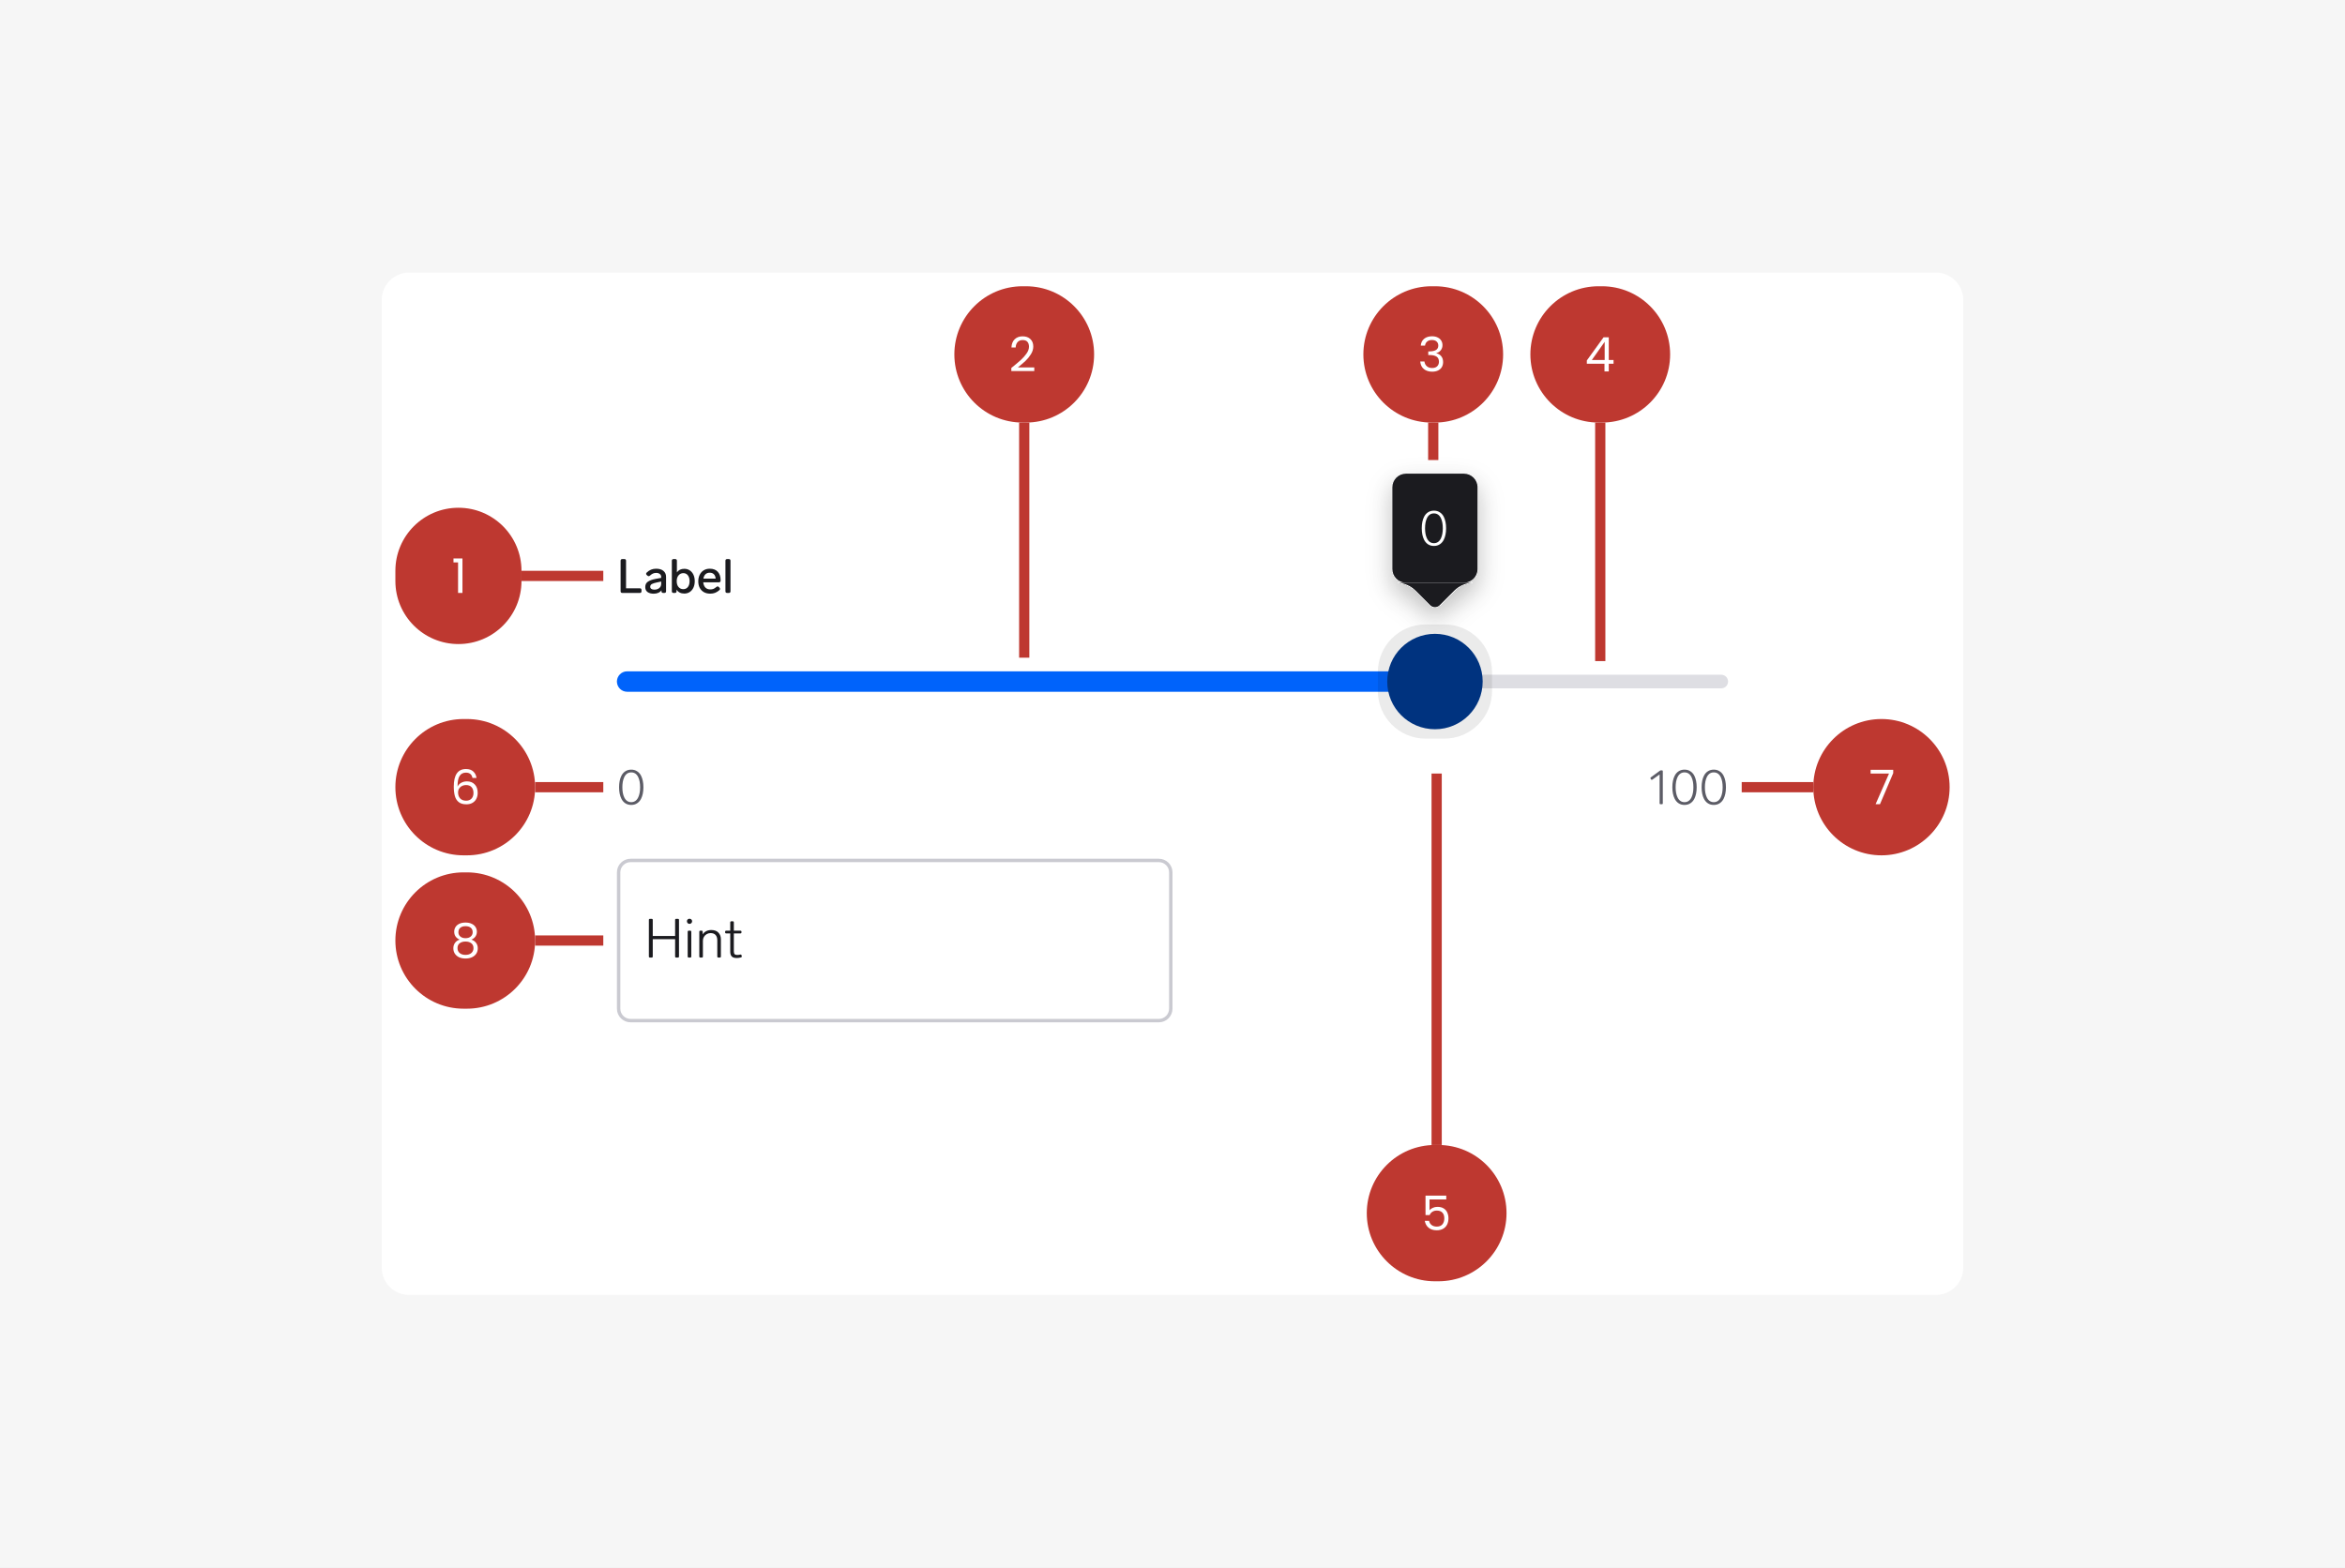
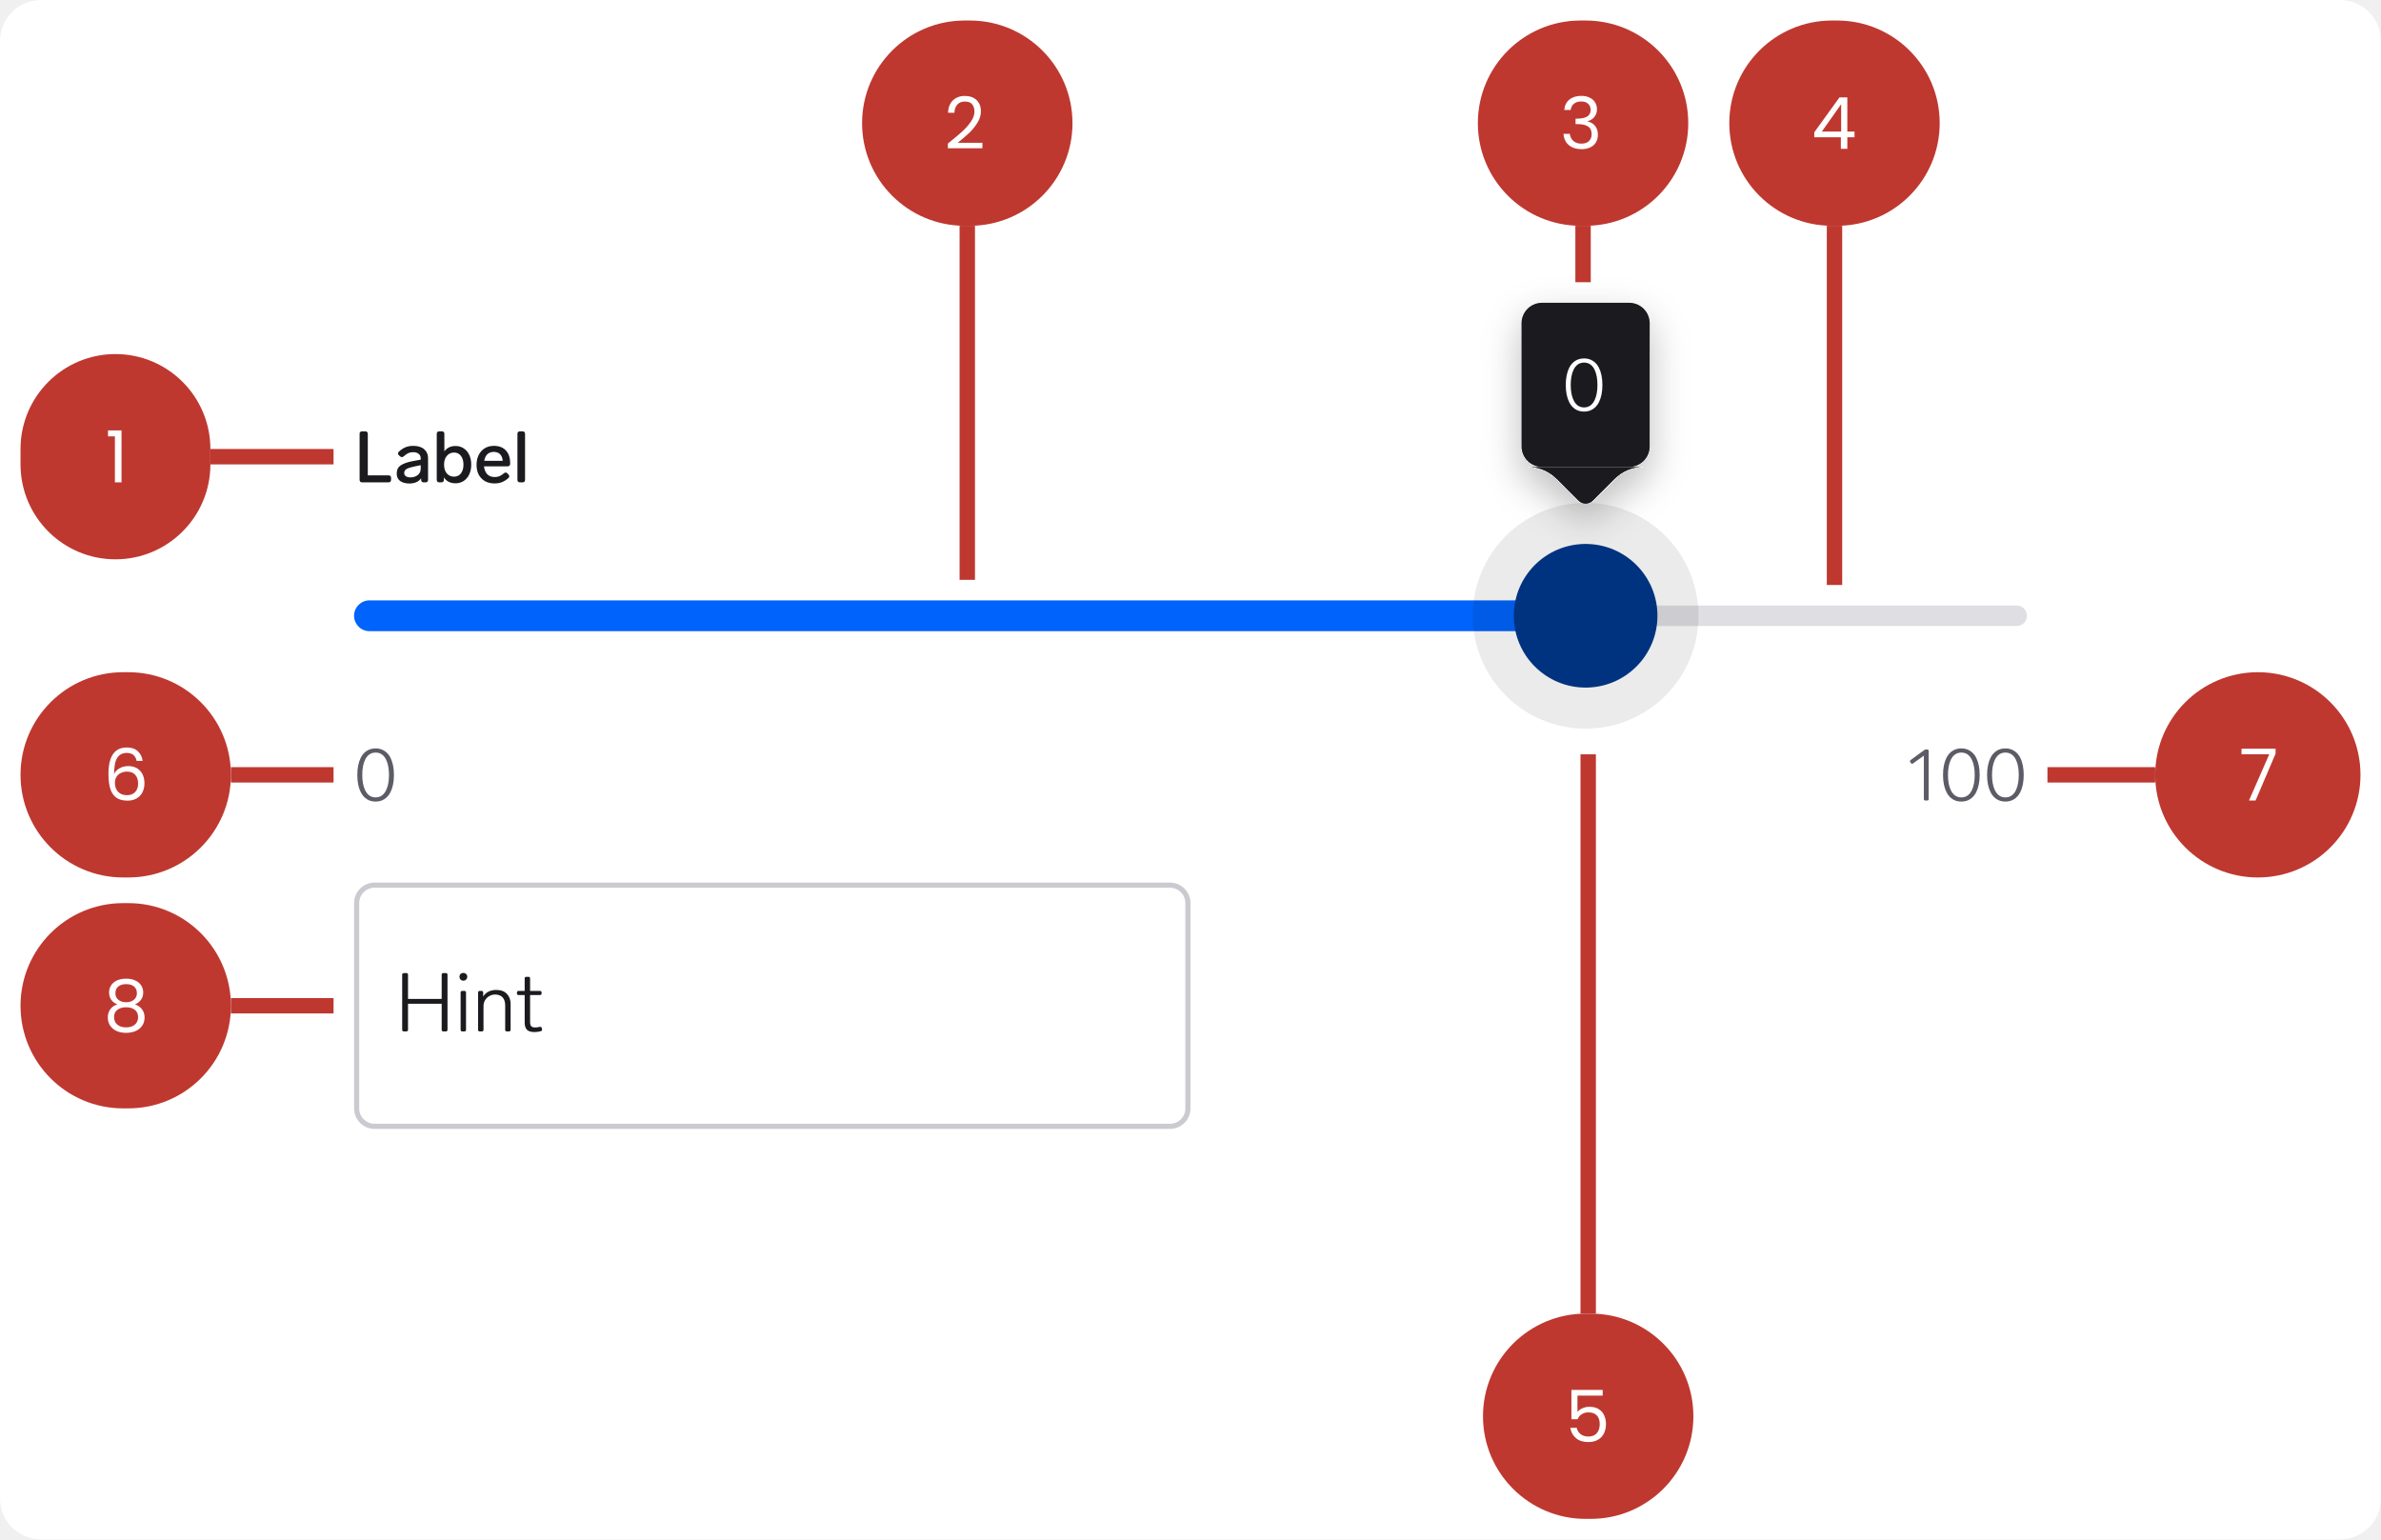
- <svg xmlns="http://www.w3.org/2000/svg" width="688" height="460" viewBox="0 0 688 460" fill="none">
-   <rect width="688" height="460" fill="#F6F6F6" />
-   <rect x="112" y="80" width="464" height="300" rx="8" fill="white" />
-   <rect x="181.5" y="252.5" width="162" height="47" rx="3.5" fill="white" />
-   <rect x="181.5" y="252.5" width="162" height="47" rx="3.5" stroke="#CACAD1" />
-   <g clip-path="url(#clip0_27017_5213)">
-     <path d="M190.696 281C190.483 281 190.376 280.893 190.376 280.68V269.96C190.376 269.747 190.483 269.64 190.696 269.64H191.192C191.405 269.64 191.512 269.747 191.512 269.96V274.664H198.072V269.96C198.072 269.747 198.179 269.64 198.392 269.64H198.888C199.101 269.64 199.208 269.747 199.208 269.96V280.68C199.208 280.893 199.101 281 198.888 281H198.392C198.179 281 198.072 280.893 198.072 280.68V275.608H191.512V280.68C191.512 280.893 191.405 281 191.192 281H190.696ZM202.29 271.112C202.077 271.112 201.895 271.037 201.746 270.888C201.607 270.739 201.538 270.557 201.538 270.344C201.538 270.131 201.607 269.955 201.746 269.816C201.895 269.677 202.077 269.608 202.29 269.608C202.514 269.608 202.695 269.677 202.834 269.816C202.983 269.955 203.058 270.131 203.058 270.344C203.058 270.557 202.983 270.739 202.834 270.888C202.695 271.037 202.514 271.112 202.29 271.112ZM202.082 281C201.869 281 201.762 280.893 201.762 280.68V273.432C201.762 273.219 201.869 273.112 202.082 273.112H202.498C202.711 273.112 202.818 273.219 202.818 273.432V280.68C202.818 280.893 202.711 281 202.498 281H202.082ZM208.688 272.92C209.616 272.92 210.315 273.176 210.784 273.688C211.264 274.2 211.504 274.84 211.504 275.608V280.68C211.504 280.893 211.398 281 211.184 281H210.768C210.555 281 210.448 280.893 210.448 280.68V275.96C210.448 275.256 210.278 274.723 209.936 274.36C209.595 273.997 209.104 273.816 208.464 273.816C208.059 273.816 207.686 273.917 207.344 274.12C207.003 274.312 206.731 274.579 206.528 274.92C206.326 275.261 206.224 275.635 206.224 276.04V280.68C206.224 280.893 206.118 281 205.904 281H205.488C205.275 281 205.168 280.893 205.168 280.68V273.432C205.168 273.219 205.275 273.112 205.488 273.112H205.84C206.054 273.112 206.16 273.219 206.16 273.432V274.2C206.427 273.773 206.779 273.453 207.216 273.24C207.654 273.027 208.144 272.92 208.688 272.92ZM217.174 280.12C217.206 280.109 217.248 280.104 217.302 280.104C217.366 280.104 217.424 280.125 217.478 280.168C217.531 280.211 217.563 280.269 217.574 280.344L217.622 280.568C217.632 280.589 217.638 280.627 217.638 280.68C217.638 280.829 217.558 280.92 217.398 280.952C217.014 281.069 216.603 281.128 216.166 281.128C215.472 281.128 214.976 280.973 214.678 280.664C214.39 280.344 214.246 279.885 214.246 279.288V273.912H213.062C212.848 273.912 212.742 273.805 212.742 273.592V273.432C212.742 273.219 212.848 273.112 213.062 273.112H214.246V270.68C214.246 270.467 214.352 270.36 214.566 270.36H214.982C215.195 270.36 215.302 270.467 215.302 270.68V273.112H217.222C217.435 273.112 217.542 273.219 217.542 273.432V273.592C217.542 273.805 217.435 273.912 217.222 273.912H215.302V279.16C215.302 279.555 215.376 279.832 215.526 279.992C215.675 280.152 215.931 280.232 216.294 280.232C216.55 280.232 216.843 280.195 217.174 280.12Z" fill="#1B1B1F" />
+ <svg xmlns="http://www.w3.org/2000/svg" width="464" height="300" viewBox="0 0 464 300" fill="none">
+   <rect width="464" height="300" rx="8" fill="white" />
+   <rect x="69.5" y="172.5" width="162" height="47" rx="3.5" fill="white" />
+   <rect x="69.5" y="172.5" width="162" height="47" rx="3.5" stroke="#CACAD1" />
+   <g clip-path="url(#clip0_26483_5972)">
+     <path d="M78.696 201C78.483 201 78.376 200.893 78.376 200.68V189.96C78.376 189.747 78.483 189.64 78.696 189.64H79.192C79.405 189.64 79.512 189.747 79.512 189.96V194.664H86.072V189.96C86.072 189.747 86.179 189.64 86.392 189.64H86.888C87.101 189.64 87.208 189.747 87.208 189.96V200.68C87.208 200.893 87.101 201 86.888 201H86.392C86.179 201 86.072 200.893 86.072 200.68V195.608H79.512V200.68C79.512 200.893 79.405 201 79.192 201H78.696ZM90.29 191.112C90.077 191.112 89.895 191.037 89.746 190.888C89.608 190.739 89.538 190.557 89.538 190.344C89.538 190.131 89.608 189.955 89.746 189.816C89.895 189.677 90.077 189.608 90.29 189.608C90.514 189.608 90.695 189.677 90.834 189.816C90.984 189.955 91.058 190.131 91.058 190.344C91.058 190.557 90.984 190.739 90.834 190.888C90.695 191.037 90.514 191.112 90.29 191.112ZM90.082 201C89.869 201 89.762 200.893 89.762 200.68V193.432C89.762 193.219 89.869 193.112 90.082 193.112H90.498C90.712 193.112 90.818 193.219 90.818 193.432V200.68C90.818 200.893 90.712 201 90.498 201H90.082ZM96.688 192.92C97.616 192.92 98.315 193.176 98.784 193.688C99.264 194.2 99.504 194.84 99.504 195.608V200.68C99.504 200.893 99.398 201 99.184 201H98.768C98.555 201 98.448 200.893 98.448 200.68V195.96C98.448 195.256 98.278 194.723 97.936 194.36C97.595 193.997 97.104 193.816 96.464 193.816C96.059 193.816 95.686 193.917 95.344 194.12C95.003 194.312 94.731 194.579 94.528 194.92C94.326 195.261 94.224 195.635 94.224 196.04V200.68C94.224 200.893 94.118 201 93.904 201H93.488C93.275 201 93.168 200.893 93.168 200.68V193.432C93.168 193.219 93.275 193.112 93.488 193.112H93.84C94.054 193.112 94.16 193.219 94.16 193.432V194.2C94.427 193.773 94.779 193.453 95.216 193.24C95.654 193.027 96.144 192.92 96.688 192.92ZM105.174 200.12C105.206 200.109 105.248 200.104 105.302 200.104C105.366 200.104 105.424 200.125 105.478 200.168C105.531 200.211 105.563 200.269 105.574 200.344L105.622 200.568C105.632 200.589 105.638 200.627 105.638 200.68C105.638 200.829 105.558 200.92 105.398 200.952C105.014 201.069 104.603 201.128 104.166 201.128C103.472 201.128 102.976 200.973 102.678 200.664C102.39 200.344 102.246 199.885 102.246 199.288V193.912H101.062C100.848 193.912 100.742 193.805 100.742 193.592V193.432C100.742 193.219 100.848 193.112 101.062 193.112H102.246V190.68C102.246 190.467 102.352 190.36 102.566 190.36H102.982C103.195 190.36 103.302 190.467 103.302 190.68V193.112H105.222C105.435 193.112 105.542 193.219 105.542 193.432V193.592C105.542 193.805 105.435 193.912 105.222 193.912H103.302V199.16C103.302 199.555 103.376 199.832 103.526 199.992C103.675 200.152 103.931 200.232 104.294 200.232C104.55 200.232 104.843 200.195 105.174 200.12Z" fill="#1B1B1F" />
  </g>
-   <path d="M185.2 236.21C184.547 236.21 183.973 236.051 183.478 235.734C182.993 235.417 182.605 234.973 182.316 234.404C181.859 233.499 181.63 232.374 181.63 231.03C181.63 229.677 181.859 228.547 182.316 227.642C182.605 227.073 182.993 226.634 183.478 226.326C183.973 226.009 184.547 225.85 185.2 225.85C185.853 225.85 186.423 226.009 186.908 226.326C187.403 226.634 187.795 227.073 188.084 227.642C188.541 228.547 188.77 229.677 188.77 231.03C188.77 232.374 188.541 233.499 188.084 234.404C187.795 234.973 187.403 235.417 186.908 235.734C186.423 236.051 185.853 236.21 185.2 236.21ZM185.2 235.398C186.115 235.398 186.801 234.922 187.258 233.97C187.622 233.195 187.804 232.215 187.804 231.03C187.804 229.826 187.622 228.841 187.258 228.076C186.81 227.133 186.124 226.662 185.2 226.662C184.276 226.662 183.59 227.133 183.142 228.076C182.778 228.841 182.596 229.826 182.596 231.03C182.596 232.225 182.778 233.205 183.142 233.97C183.599 234.922 184.285 235.398 185.2 235.398Z" fill="#5C5C66" />
-   <path d="M486.997 226.172C487.1 226.097 487.217 226.06 487.347 226.06H487.571C487.758 226.06 487.851 226.153 487.851 226.34V235.72C487.851 235.907 487.758 236 487.571 236H487.193C487.007 236 486.913 235.907 486.913 235.72V227.264L484.799 228.776C484.734 228.823 484.673 228.846 484.617 228.846C484.533 228.846 484.463 228.804 484.407 228.72L484.267 228.51C484.23 228.463 484.211 228.407 484.211 228.342C484.211 228.258 484.253 228.183 484.337 228.118L486.997 226.172ZM494.22 236.21C493.566 236.21 492.992 236.051 492.498 235.734C492.012 235.417 491.625 234.973 491.336 234.404C490.878 233.499 490.65 232.374 490.65 231.03C490.65 229.677 490.878 228.547 491.336 227.642C491.625 227.073 492.012 226.634 492.498 226.326C492.992 226.009 493.566 225.85 494.22 225.85C494.873 225.85 495.442 226.009 495.928 226.326C496.422 226.634 496.814 227.073 497.104 227.642C497.561 228.547 497.79 229.677 497.79 231.03C497.79 232.374 497.561 233.499 497.104 234.404C496.814 234.973 496.422 235.417 495.928 235.734C495.442 236.051 494.873 236.21 494.22 236.21ZM494.22 235.398C495.134 235.398 495.82 234.922 496.278 233.97C496.642 233.195 496.824 232.215 496.824 231.03C496.824 229.826 496.642 228.841 496.278 228.076C495.83 227.133 495.144 226.662 494.22 226.662C493.296 226.662 492.61 227.133 492.162 228.076C491.798 228.841 491.616 229.826 491.616 231.03C491.616 232.225 491.798 233.205 492.162 233.97C492.619 234.922 493.305 235.398 494.22 235.398ZM502.805 236.21C502.152 236.21 501.578 236.051 501.083 235.734C500.598 235.417 500.211 234.973 499.921 234.404C499.464 233.499 499.235 232.374 499.235 231.03C499.235 229.677 499.464 228.547 499.921 227.642C500.211 227.073 500.598 226.634 501.083 226.326C501.578 226.009 502.152 225.85 502.805 225.85C503.459 225.85 504.028 226.009 504.513 226.326C505.008 226.634 505.4 227.073 505.689 227.642C506.147 228.547 506.375 229.677 506.375 231.03C506.375 232.374 506.147 233.499 505.689 234.404C505.4 234.973 505.008 235.417 504.513 235.734C504.028 236.051 503.459 236.21 502.805 236.21ZM502.805 235.398C503.72 235.398 504.406 234.922 504.863 233.97C505.227 233.195 505.409 232.215 505.409 231.03C505.409 229.826 505.227 228.841 504.863 228.076C504.415 227.133 503.729 226.662 502.805 226.662C501.881 226.662 501.195 227.133 500.747 228.076C500.383 228.841 500.201 229.826 500.201 231.03C500.201 232.225 500.383 233.205 500.747 233.97C501.205 234.922 501.891 235.398 502.805 235.398Z" fill="#5C5C66" />
-   <path d="M182.568 174C182.419 174 182.297 173.958 182.204 173.874C182.12 173.781 182.078 173.659 182.078 173.51V164.55C182.078 164.391 182.12 164.27 182.204 164.186C182.297 164.102 182.419 164.06 182.568 164.06H183.184C183.343 164.06 183.464 164.102 183.548 164.186C183.632 164.27 183.674 164.391 183.674 164.55V172.642H187.72C187.879 172.642 188 172.684 188.084 172.768C188.168 172.852 188.21 172.973 188.21 173.132V173.51C188.21 173.659 188.168 173.781 188.084 173.874C188 173.958 187.879 174 187.72 174H182.568ZM192.504 166.888C193.438 166.888 194.156 167.107 194.66 167.546C195.164 167.975 195.416 168.549 195.416 169.268V173.51C195.416 173.659 195.374 173.781 195.29 173.874C195.206 173.958 195.085 174 194.926 174H194.562C194.413 174 194.292 173.958 194.198 173.874C194.114 173.781 194.072 173.659 194.072 173.51V173.202C193.848 173.529 193.54 173.781 193.148 173.958C192.756 174.135 192.299 174.224 191.776 174.224C191.058 174.224 190.465 174.065 189.998 173.748C189.541 173.421 189.312 172.931 189.312 172.278C189.312 171.55 189.583 171.013 190.124 170.668C190.675 170.313 191.436 170.047 192.406 169.87L193.988 169.576V169.324C193.988 168.941 193.853 168.647 193.582 168.442C193.321 168.227 192.971 168.12 192.532 168.12C192.159 168.12 191.832 168.185 191.552 168.316C191.282 168.437 190.988 168.643 190.67 168.932C190.549 169.035 190.432 169.086 190.32 169.086C190.208 169.086 190.092 169.035 189.97 168.932L189.746 168.736C189.625 168.624 189.564 168.503 189.564 168.372C189.564 168.251 189.62 168.134 189.732 168.022C190.134 167.639 190.558 167.355 191.006 167.168C191.454 166.981 191.954 166.888 192.504 166.888ZM191.986 173.034C192.546 173.034 193.018 172.885 193.4 172.586C193.792 172.287 193.988 171.858 193.988 171.298V170.654L192.77 170.906C192.089 171.046 191.585 171.205 191.258 171.382C190.932 171.559 190.768 171.83 190.768 172.194C190.768 172.455 190.876 172.661 191.09 172.81C191.305 172.959 191.604 173.034 191.986 173.034ZM200.78 166.916C201.368 166.916 201.89 167.065 202.348 167.364C202.814 167.663 203.178 168.087 203.44 168.638C203.701 169.189 203.832 169.823 203.832 170.542C203.832 171.27 203.701 171.909 203.44 172.46C203.178 173.011 202.814 173.435 202.348 173.734C201.881 174.033 201.358 174.182 200.78 174.182C199.744 174.182 198.983 173.795 198.498 173.02V173.51C198.498 173.659 198.456 173.781 198.372 173.874C198.288 173.958 198.166 174 198.008 174H197.602C197.452 174 197.331 173.958 197.238 173.874C197.154 173.781 197.112 173.659 197.112 173.51V164.55C197.112 164.391 197.154 164.27 197.238 164.186C197.331 164.102 197.452 164.06 197.602 164.06H198.106C198.264 164.06 198.386 164.102 198.47 164.186C198.554 164.27 198.596 164.391 198.596 164.55V167.966C199.09 167.266 199.818 166.916 200.78 166.916ZM200.472 172.894C201.032 172.894 201.48 172.684 201.816 172.264C202.152 171.835 202.32 171.261 202.32 170.542C202.32 169.833 202.152 169.263 201.816 168.834C201.489 168.405 201.046 168.19 200.486 168.19C199.916 168.19 199.45 168.405 199.086 168.834C198.722 169.254 198.54 169.823 198.54 170.542C198.54 171.279 198.722 171.858 199.086 172.278C199.45 172.689 199.912 172.894 200.472 172.894ZM210.202 172.236C210.324 172.133 210.44 172.082 210.552 172.082C210.664 172.082 210.781 172.143 210.902 172.264L211.098 172.474C211.201 172.595 211.252 172.712 211.252 172.824C211.252 172.945 211.192 173.062 211.07 173.174C210.641 173.547 210.212 173.813 209.782 173.972C209.362 174.131 208.896 174.21 208.382 174.21C207.664 174.21 207.038 174.061 206.506 173.762C205.984 173.463 205.578 173.043 205.288 172.502C205.008 171.951 204.868 171.317 204.868 170.598C204.868 169.889 205.004 169.254 205.274 168.694C205.554 168.125 205.946 167.681 206.45 167.364C206.964 167.047 207.561 166.888 208.242 166.888C209.26 166.888 210.044 167.191 210.594 167.798C211.145 168.395 211.42 169.221 211.42 170.276V170.402C211.411 170.551 211.364 170.668 211.28 170.752C211.196 170.836 211.075 170.878 210.916 170.878H206.324C206.38 171.494 206.581 171.998 206.926 172.39C207.281 172.773 207.776 172.964 208.41 172.964C208.756 172.964 209.059 172.913 209.32 172.81C209.582 172.698 209.876 172.507 210.202 172.236ZM208.214 168.064C207.701 168.064 207.286 168.218 206.968 168.526C206.66 168.825 206.46 169.249 206.366 169.8H209.964C209.927 169.259 209.759 168.834 209.46 168.526C209.162 168.218 208.746 168.064 208.214 168.064ZM213.326 174C213.176 174 213.055 173.958 212.962 173.874C212.878 173.781 212.836 173.659 212.836 173.51V164.55C212.836 164.391 212.878 164.27 212.962 164.186C213.055 164.102 213.176 164.06 213.326 164.06H213.83C213.988 164.06 214.11 164.102 214.194 164.186C214.278 164.27 214.32 164.391 214.32 164.55V173.51C214.32 173.659 214.278 173.781 214.194 173.874C214.11 173.958 213.988 174 213.83 174H213.326Z" fill="#1B1B1F" />
-   <rect x="181" y="198" width="326" height="4" rx="2" fill="#DEDEE3" />
-   <rect x="181" y="197" width="240" height="6" rx="3" fill="#0063FB" />
-   <g filter="url(#filter0_dd_27017_5213)">
-     <rect x="408.5" y="139" width="25" height="32" rx="4" fill="#1B1B1F" />
-     <path d="M420.7 160.21C420.047 160.21 419.473 160.051 418.978 159.734C418.493 159.417 418.105 158.973 417.816 158.404C417.359 157.499 417.13 156.374 417.13 155.03C417.13 153.677 417.359 152.547 417.816 151.642C418.105 151.073 418.493 150.634 418.978 150.326C419.473 150.009 420.047 149.85 420.7 149.85C421.353 149.85 421.923 150.009 422.408 150.326C422.903 150.634 423.295 151.073 423.584 151.642C424.041 152.547 424.27 153.677 424.27 155.03C424.27 156.374 424.041 157.499 423.584 158.404C423.295 158.973 422.903 159.417 422.408 159.734C421.923 160.051 421.353 160.21 420.7 160.21ZM420.7 159.398C421.615 159.398 422.301 158.922 422.758 157.97C423.122 157.195 423.304 156.215 423.304 155.03C423.304 153.826 423.122 152.841 422.758 152.076C422.31 151.133 421.624 150.662 420.7 150.662C419.776 150.662 419.09 151.133 418.642 152.076C418.278 152.841 418.096 153.826 418.096 155.03C418.096 156.225 418.278 157.205 418.642 157.97C419.099 158.922 419.785 159.398 420.7 159.398Z" fill="white" />
-     <path d="M419.586 177.586L415.343 173.343C413.843 171.843 411.808 171 409.686 171H432.314C430.192 171 428.157 171.843 426.657 173.343L422.414 177.586C421.633 178.367 420.367 178.367 419.586 177.586Z" fill="#1B1B1F" />
+   <path d="M73.2 156.21C72.547 156.21 71.973 156.051 71.478 155.734C70.993 155.417 70.605 154.973 70.316 154.404C69.859 153.499 69.63 152.374 69.63 151.03C69.63 149.677 69.859 148.547 70.316 147.642C70.605 147.073 70.993 146.634 71.478 146.326C71.973 146.009 72.547 145.85 73.2 145.85C73.853 145.85 74.423 146.009 74.908 146.326C75.403 146.634 75.795 147.073 76.084 147.642C76.541 148.547 76.77 149.677 76.77 151.03C76.77 152.374 76.541 153.499 76.084 154.404C75.795 154.973 75.403 155.417 74.908 155.734C74.423 156.051 73.853 156.21 73.2 156.21ZM73.2 155.398C74.115 155.398 74.801 154.922 75.258 153.97C75.622 153.195 75.804 152.215 75.804 151.03C75.804 149.826 75.622 148.841 75.258 148.076C74.81 147.133 74.124 146.662 73.2 146.662C72.276 146.662 71.59 147.133 71.142 148.076C70.778 148.841 70.596 149.826 70.596 151.03C70.596 152.225 70.778 153.205 71.142 153.97C71.599 154.922 72.285 155.398 73.2 155.398Z" fill="#5C5C66" />
+   <path d="M374.997 146.172C375.1 146.097 375.217 146.06 375.347 146.06H375.571C375.758 146.06 375.851 146.153 375.851 146.34V155.72C375.851 155.907 375.758 156 375.571 156H375.193C375.007 156 374.913 155.907 374.913 155.72V147.264L372.799 148.776C372.734 148.823 372.673 148.846 372.617 148.846C372.533 148.846 372.463 148.804 372.407 148.72L372.267 148.51C372.23 148.463 372.211 148.407 372.211 148.342C372.211 148.258 372.253 148.183 372.337 148.118L374.997 146.172ZM382.22 156.21C381.566 156.21 380.992 156.051 380.498 155.734C380.012 155.417 379.625 154.973 379.336 154.404C378.878 153.499 378.65 152.374 378.65 151.03C378.65 149.677 378.878 148.547 379.336 147.642C379.625 147.073 380.012 146.634 380.498 146.326C380.992 146.009 381.566 145.85 382.22 145.85C382.873 145.85 383.442 146.009 383.928 146.326C384.422 146.634 384.814 147.073 385.104 147.642C385.561 148.547 385.79 149.677 385.79 151.03C385.79 152.374 385.561 153.499 385.104 154.404C384.814 154.973 384.422 155.417 383.928 155.734C383.442 156.051 382.873 156.21 382.22 156.21ZM382.22 155.398C383.134 155.398 383.82 154.922 384.278 153.97C384.642 153.195 384.824 152.215 384.824 151.03C384.824 149.826 384.642 148.841 384.278 148.076C383.83 147.133 383.144 146.662 382.22 146.662C381.296 146.662 380.61 147.133 380.162 148.076C379.798 148.841 379.616 149.826 379.616 151.03C379.616 152.225 379.798 153.205 380.162 153.97C380.619 154.922 381.305 155.398 382.22 155.398ZM390.805 156.21C390.152 156.21 389.578 156.051 389.083 155.734C388.598 155.417 388.211 154.973 387.921 154.404C387.464 153.499 387.235 152.374 387.235 151.03C387.235 149.677 387.464 148.547 387.921 147.642C388.211 147.073 388.598 146.634 389.083 146.326C389.578 146.009 390.152 145.85 390.805 145.85C391.459 145.85 392.028 146.009 392.513 146.326C393.008 146.634 393.4 147.073 393.689 147.642C394.147 148.547 394.375 149.677 394.375 151.03C394.375 152.374 394.147 153.499 393.689 154.404C393.4 154.973 393.008 155.417 392.513 155.734C392.028 156.051 391.459 156.21 390.805 156.21ZM390.805 155.398C391.72 155.398 392.406 154.922 392.863 153.97C393.227 153.195 393.409 152.215 393.409 151.03C393.409 149.826 393.227 148.841 392.863 148.076C392.415 147.133 391.729 146.662 390.805 146.662C389.881 146.662 389.195 147.133 388.747 148.076C388.383 148.841 388.201 149.826 388.201 151.03C388.201 152.225 388.383 153.205 388.747 153.97C389.205 154.922 389.891 155.398 390.805 155.398Z" fill="#5C5C66" />
+   <path d="M70.568 94C70.419 94 70.297 93.958 70.204 93.874C70.12 93.781 70.078 93.659 70.078 93.51V84.55C70.078 84.391 70.12 84.27 70.204 84.186C70.297 84.102 70.419 84.06 70.568 84.06H71.184C71.343 84.06 71.464 84.102 71.548 84.186C71.632 84.27 71.674 84.391 71.674 84.55V92.642H75.72C75.879 92.642 76 92.684 76.084 92.768C76.168 92.852 76.21 92.973 76.21 93.132V93.51C76.21 93.659 76.168 93.781 76.084 93.874C76 93.958 75.879 94 75.72 94H70.568ZM80.504 86.888C81.438 86.888 82.156 87.107 82.66 87.546C83.164 87.975 83.416 88.549 83.416 89.268V93.51C83.416 93.659 83.374 93.781 83.29 93.874C83.206 93.958 83.085 94 82.926 94H82.562C82.413 94 82.292 93.958 82.198 93.874C82.114 93.781 82.072 93.659 82.072 93.51V93.202C81.848 93.529 81.54 93.781 81.148 93.958C80.756 94.135 80.299 94.224 79.776 94.224C79.058 94.224 78.465 94.065 77.998 93.748C77.541 93.421 77.312 92.931 77.312 92.278C77.312 91.55 77.583 91.013 78.124 90.668C78.675 90.313 79.436 90.047 80.406 89.87L81.988 89.576V89.324C81.988 88.941 81.853 88.647 81.582 88.442C81.321 88.227 80.971 88.12 80.532 88.12C80.159 88.12 79.832 88.185 79.552 88.316C79.282 88.437 78.988 88.643 78.67 88.932C78.549 89.035 78.432 89.086 78.32 89.086C78.208 89.086 78.092 89.035 77.97 88.932L77.746 88.736C77.625 88.624 77.564 88.503 77.564 88.372C77.564 88.251 77.62 88.134 77.732 88.022C78.134 87.639 78.558 87.355 79.006 87.168C79.454 86.981 79.954 86.888 80.504 86.888ZM79.986 93.034C80.546 93.034 81.018 92.885 81.4 92.586C81.792 92.287 81.988 91.858 81.988 91.298V90.654L80.77 90.906C80.089 91.046 79.585 91.205 79.258 91.382C78.932 91.559 78.768 91.83 78.768 92.194C78.768 92.455 78.876 92.661 79.09 92.81C79.305 92.959 79.604 93.034 79.986 93.034ZM88.78 86.916C89.368 86.916 89.891 87.065 90.348 87.364C90.814 87.663 91.178 88.087 91.44 88.638C91.701 89.189 91.832 89.823 91.832 90.542C91.832 91.27 91.701 91.909 91.44 92.46C91.178 93.011 90.814 93.435 90.348 93.734C89.881 94.033 89.359 94.182 88.78 94.182C87.744 94.182 86.983 93.795 86.498 93.02V93.51C86.498 93.659 86.456 93.781 86.372 93.874C86.288 93.958 86.166 94 86.008 94H85.602C85.453 94 85.331 93.958 85.238 93.874C85.154 93.781 85.112 93.659 85.112 93.51V84.55C85.112 84.391 85.154 84.27 85.238 84.186C85.331 84.102 85.453 84.06 85.602 84.06H86.106C86.264 84.06 86.386 84.102 86.47 84.186C86.554 84.27 86.596 84.391 86.596 84.55V87.966C87.091 87.266 87.819 86.916 88.78 86.916ZM88.472 92.894C89.032 92.894 89.48 92.684 89.816 92.264C90.152 91.835 90.32 91.261 90.32 90.542C90.32 89.833 90.152 89.263 89.816 88.834C89.489 88.405 89.046 88.19 88.486 88.19C87.916 88.19 87.45 88.405 87.086 88.834C86.722 89.254 86.54 89.823 86.54 90.542C86.54 91.279 86.722 91.858 87.086 92.278C87.45 92.689 87.912 92.894 88.472 92.894ZM98.202 92.236C98.324 92.133 98.44 92.082 98.552 92.082C98.664 92.082 98.781 92.143 98.902 92.264L99.098 92.474C99.201 92.595 99.252 92.712 99.252 92.824C99.252 92.945 99.192 93.062 99.07 93.174C98.641 93.547 98.212 93.813 97.782 93.972C97.362 94.131 96.896 94.21 96.382 94.21C95.664 94.21 95.038 94.061 94.506 93.762C93.984 93.463 93.578 93.043 93.288 92.502C93.008 91.951 92.868 91.317 92.868 90.598C92.868 89.889 93.004 89.254 93.274 88.694C93.554 88.125 93.946 87.681 94.45 87.364C94.964 87.047 95.561 86.888 96.242 86.888C97.26 86.888 98.044 87.191 98.594 87.798C99.145 88.395 99.42 89.221 99.42 90.276V90.402C99.411 90.551 99.364 90.668 99.28 90.752C99.196 90.836 99.075 90.878 98.916 90.878H94.324C94.38 91.494 94.581 91.998 94.926 92.39C95.281 92.773 95.776 92.964 96.41 92.964C96.756 92.964 97.059 92.913 97.32 92.81C97.582 92.698 97.876 92.507 98.202 92.236ZM96.214 88.064C95.701 88.064 95.286 88.218 94.968 88.526C94.66 88.825 94.46 89.249 94.366 89.8H97.964C97.927 89.259 97.759 88.834 97.46 88.526C97.162 88.218 96.746 88.064 96.214 88.064ZM101.326 94C101.176 94 101.055 93.958 100.962 93.874C100.878 93.781 100.836 93.659 100.836 93.51V84.55C100.836 84.391 100.878 84.27 100.962 84.186C101.055 84.102 101.176 84.06 101.326 84.06H101.83C101.988 84.06 102.11 84.102 102.194 84.186C102.278 84.27 102.32 84.391 102.32 84.55V93.51C102.32 93.659 102.278 93.781 102.194 93.874C102.11 93.958 101.988 94 101.83 94H101.326Z" fill="#1B1B1F" />
+   <rect x="69" y="118" width="326" height="4" rx="2" fill="#DEDEE3" />
+   <rect x="69" y="117" width="240" height="6" rx="3" fill="#0063FB" />
+   <g filter="url(#filter0_dd_26483_5972)">
+     <rect x="296.5" y="59" width="25" height="32" rx="4" fill="#1B1B1F" />
+     <path d="M308.7 80.21C308.047 80.21 307.473 80.051 306.978 79.734C306.493 79.417 306.105 78.973 305.816 78.404C305.359 77.499 305.13 76.374 305.13 75.03C305.13 73.677 305.359 72.547 305.816 71.642C306.105 71.073 306.493 70.634 306.978 70.326C307.473 70.009 308.047 69.85 308.7 69.85C309.353 69.85 309.923 70.009 310.408 70.326C310.903 70.634 311.295 71.073 311.584 71.642C312.041 72.547 312.27 73.677 312.27 75.03C312.27 76.374 312.041 77.499 311.584 78.404C311.295 78.973 310.903 79.417 310.408 79.734C309.923 80.051 309.353 80.21 308.7 80.21ZM308.7 79.398C309.615 79.398 310.301 78.922 310.758 77.97C311.122 77.195 311.304 76.215 311.304 75.03C311.304 73.826 311.122 72.841 310.758 72.076C310.31 71.133 309.624 70.662 308.7 70.662C307.776 70.662 307.09 71.133 306.642 72.076C306.278 72.841 306.096 73.826 306.096 75.03C306.096 76.225 306.278 77.205 306.642 77.97C307.099 78.922 307.785 79.398 308.7 79.398Z" fill="white" />
+     <path d="M307.586 97.586L303.343 93.343C301.843 91.843 299.808 91 297.686 91H320.314C318.192 91 316.157 91.843 314.657 93.343L310.414 97.586C309.633 98.367 308.367 98.367 307.586 97.586Z" fill="#1B1B1F" />
  </g>
-   <g filter="url(#filter1_d_27017_5213)">
-     <path d="M407 200C407 192.268 413.268 186 421 186C428.732 186 435 192.268 435 200C435 207.732 428.732 214 421 214C413.268 214 407 207.732 407 200Z" fill="#00337F" />
-   </g>
-   <rect x="280" y="84" width="41" height="40" rx="20" fill="#BE3830" />
-   <path d="M296.714 107.978C297.899 107.026 298.828 106.247 299.5 105.64C300.172 105.024 300.737 104.385 301.194 103.722C301.661 103.05 301.894 102.392 301.894 101.748C301.894 101.141 301.745 100.665 301.446 100.32C301.157 99.965 300.685 99.788 300.032 99.788C299.397 99.788 298.903 99.989 298.548 100.39C298.203 100.782 298.016 101.309 297.988 101.972H296.756C296.793 100.927 297.111 100.119 297.708 99.55C298.305 98.981 299.075 98.696 300.018 98.696C300.979 98.696 301.74 98.962 302.3 99.494C302.869 100.026 303.154 100.759 303.154 101.692C303.154 102.467 302.921 103.223 302.454 103.96C301.997 104.688 301.474 105.332 300.886 105.892C300.298 106.443 299.547 107.087 298.632 107.824H303.448V108.888H296.714V107.978Z" fill="white" />
-   <rect width="69" height="3" transform="translate(302 124) rotate(90)" fill="#BE3830" />
-   <rect x="400" y="84" width="41" height="40" rx="20" fill="#BE3830" />
-   <path d="M416.84 101.426C416.905 100.567 417.237 99.895 417.834 99.41C418.431 98.925 419.206 98.682 420.158 98.682C420.793 98.682 421.339 98.799 421.796 99.032C422.263 99.256 422.613 99.564 422.846 99.956C423.089 100.348 423.21 100.791 423.21 101.286C423.21 101.865 423.042 102.364 422.706 102.784C422.379 103.204 421.95 103.475 421.418 103.596V103.666C422.025 103.815 422.505 104.109 422.86 104.548C423.215 104.987 423.392 105.561 423.392 106.27C423.392 106.802 423.271 107.283 423.028 107.712C422.785 108.132 422.421 108.463 421.936 108.706C421.451 108.949 420.867 109.07 420.186 109.07C419.197 109.07 418.385 108.813 417.75 108.3C417.115 107.777 416.761 107.04 416.686 106.088H417.918C417.983 106.648 418.212 107.105 418.604 107.46C418.996 107.815 419.519 107.992 420.172 107.992C420.825 107.992 421.32 107.824 421.656 107.488C422.001 107.143 422.174 106.699 422.174 106.158C422.174 105.458 421.941 104.954 421.474 104.646C421.007 104.338 420.303 104.184 419.36 104.184H419.038V103.12H419.374C420.233 103.111 420.881 102.971 421.32 102.7C421.759 102.42 421.978 101.991 421.978 101.412C421.978 100.917 421.815 100.521 421.488 100.222C421.171 99.923 420.713 99.774 420.116 99.774C419.537 99.774 419.071 99.923 418.716 100.222C418.361 100.521 418.151 100.922 418.086 101.426H416.84Z" fill="white" />
-   <rect width="11" height="3" transform="translate(422 124) rotate(90)" fill="#BE3830" />
-   <rect x="449" y="84" width="41" height="40" rx="20" fill="#BE3830" />
-   <path d="M465.56 106.746V105.78L470.474 98.976H472V105.64H473.4V106.746H472V109H470.74V106.746H465.56ZM470.796 100.306L467.03 105.64H470.796V100.306Z" fill="white" />
-   <rect width="70" height="3" transform="translate(471 124) rotate(90)" fill="#BE3830" />
-   <rect width="109" height="3" transform="translate(423 227) rotate(90)" fill="#BE3830" />
-   <rect x="401" y="336" width="41" height="40" rx="20" fill="#BE3830" />
-   <path d="M424.322 351.984H419.408V355.176C419.623 354.877 419.94 354.635 420.36 354.448C420.78 354.252 421.233 354.154 421.718 354.154C422.493 354.154 423.123 354.317 423.608 354.644C424.093 354.961 424.439 355.377 424.644 355.89C424.859 356.394 424.966 356.931 424.966 357.5C424.966 358.172 424.84 358.774 424.588 359.306C424.336 359.838 423.949 360.258 423.426 360.566C422.913 360.874 422.273 361.028 421.508 361.028C420.528 361.028 419.735 360.776 419.128 360.272C418.521 359.768 418.153 359.096 418.022 358.256H419.268C419.389 358.788 419.646 359.203 420.038 359.502C420.43 359.801 420.925 359.95 421.522 359.95C422.259 359.95 422.815 359.731 423.188 359.292C423.561 358.844 423.748 358.256 423.748 357.528C423.748 356.8 423.561 356.24 423.188 355.848C422.815 355.447 422.264 355.246 421.536 355.246C421.041 355.246 420.607 355.367 420.234 355.61C419.87 355.843 419.604 356.165 419.436 356.576H418.232V350.864H424.322V351.984Z" fill="white" />
-   <rect x="116" y="149" width="37" height="40" rx="18.5" fill="#BE3830" />
-   <path d="M133.048 165.04V163.878H135.68V174H134.392V165.04H133.048Z" fill="white" />
-   <rect width="24" height="3" transform="translate(153 167.5)" fill="#BE3830" />
-   <rect x="116" y="256" width="41" height="40" rx="20" fill="#BE3830" />
-   <path d="M134.884 275.736C134.361 275.531 133.96 275.232 133.68 274.84C133.4 274.448 133.26 273.972 133.26 273.412C133.26 272.908 133.386 272.455 133.638 272.054C133.89 271.643 134.263 271.321 134.758 271.088C135.262 270.845 135.869 270.724 136.578 270.724C137.287 270.724 137.889 270.845 138.384 271.088C138.888 271.321 139.266 271.643 139.518 272.054C139.779 272.455 139.91 272.908 139.91 273.412C139.91 273.953 139.765 274.429 139.476 274.84C139.187 275.241 138.79 275.54 138.286 275.736C138.865 275.913 139.322 276.226 139.658 276.674C140.003 277.113 140.176 277.645 140.176 278.27C140.176 278.877 140.027 279.409 139.728 279.866C139.429 280.314 139.005 280.664 138.454 280.916C137.913 281.159 137.287 281.28 136.578 281.28C135.869 281.28 135.243 281.159 134.702 280.916C134.17 280.664 133.755 280.314 133.456 279.866C133.157 279.409 133.008 278.877 133.008 278.27C133.008 277.645 133.176 277.108 133.512 276.66C133.848 276.212 134.305 275.904 134.884 275.736ZM138.678 273.566C138.678 272.997 138.491 272.558 138.118 272.25C137.745 271.942 137.231 271.788 136.578 271.788C135.934 271.788 135.425 271.942 135.052 272.25C134.679 272.558 134.492 273.001 134.492 273.58C134.492 274.103 134.683 274.523 135.066 274.84C135.458 275.157 135.962 275.316 136.578 275.316C137.203 275.316 137.707 275.157 138.09 274.84C138.482 274.513 138.678 274.089 138.678 273.566ZM136.578 276.296C135.887 276.296 135.323 276.459 134.884 276.786C134.445 277.103 134.226 277.584 134.226 278.228C134.226 278.825 134.436 279.306 134.856 279.67C135.285 280.034 135.859 280.216 136.578 280.216C137.297 280.216 137.866 280.034 138.286 279.67C138.706 279.306 138.916 278.825 138.916 278.228C138.916 277.603 138.701 277.127 138.272 276.8C137.843 276.464 137.278 276.296 136.578 276.296Z" fill="white" />
-   <rect width="20" height="3" transform="translate(157 274.5)" fill="#BE3830" />
-   <rect x="116" y="211" width="41" height="40" rx="20" fill="#BE3830" />
-   <path d="M138.623 228.286C138.418 227.25 137.779 226.732 136.705 226.732C135.875 226.732 135.254 227.054 134.843 227.698C134.433 228.333 134.232 229.383 134.241 230.848C134.456 230.363 134.811 229.985 135.305 229.714C135.809 229.434 136.369 229.294 136.985 229.294C137.947 229.294 138.712 229.593 139.281 230.19C139.86 230.787 140.149 231.613 140.149 232.668C140.149 233.303 140.023 233.872 139.771 234.376C139.529 234.88 139.155 235.281 138.651 235.58C138.157 235.879 137.555 236.028 136.845 236.028C135.884 236.028 135.133 235.813 134.591 235.384C134.05 234.955 133.672 234.362 133.457 233.606C133.243 232.85 133.135 231.917 133.135 230.806C133.135 227.381 134.33 225.668 136.719 225.668C137.634 225.668 138.353 225.915 138.875 226.41C139.398 226.905 139.706 227.53 139.799 228.286H138.623ZM136.719 230.372C136.318 230.372 135.94 230.456 135.585 230.624C135.231 230.783 134.941 231.03 134.717 231.366C134.503 231.693 134.395 232.094 134.395 232.57C134.395 233.279 134.601 233.858 135.011 234.306C135.422 234.745 136.01 234.964 136.775 234.964C137.429 234.964 137.947 234.763 138.329 234.362C138.721 233.951 138.917 233.401 138.917 232.71C138.917 231.982 138.731 231.413 138.357 231.002C137.984 230.582 137.438 230.372 136.719 230.372Z" fill="white" />
-   <rect width="20" height="3" transform="translate(157 229.5)" fill="#BE3830" />
-   <rect width="21" height="3" transform="translate(511 229.5)" fill="#BE3830" />
-   <rect x="532" y="211" width="40" height="40" rx="20" fill="#BE3830" />
-   <path d="M555.455 226.872L551.563 236H550.275L554.223 226.998H548.819V225.906H555.455V226.872Z" fill="white" />
+   <path d="M295 120C295 112.268 301.268 106 309 106V106C316.732 106 323 112.268 323 120V120C323 127.732 316.732 134 309 134V134C301.268 134 295 127.732 295 120V120Z" fill="#00337F" />
+   <path d="M309 102C318.941 102 327 110.059 327 120C327 129.941 318.941 138 309 138C299.059 138 291 129.941 291 120C291 110.059 299.059 102 309 102Z" stroke="black" stroke-opacity="0.08" stroke-width="8" />
+   <rect x="168" y="4" width="41" height="40" rx="20" fill="#BE3830" />
+   <path d="M184.714 27.978C185.899 27.026 186.828 26.247 187.5 25.64C188.172 25.024 188.737 24.385 189.194 23.722C189.661 23.05 189.894 22.392 189.894 21.748C189.894 21.141 189.745 20.665 189.446 20.32C189.157 19.965 188.685 19.788 188.032 19.788C187.397 19.788 186.903 19.989 186.548 20.39C186.203 20.782 186.016 21.309 185.988 21.972H184.756C184.793 20.927 185.111 20.119 185.708 19.55C186.305 18.981 187.075 18.696 188.018 18.696C188.979 18.696 189.74 18.962 190.3 19.494C190.869 20.026 191.154 20.759 191.154 21.692C191.154 22.467 190.921 23.223 190.454 23.96C189.997 24.688 189.474 25.332 188.886 25.892C188.298 26.443 187.547 27.087 186.632 27.824H191.448V28.888H184.714V27.978Z" fill="white" />
+   <rect width="69" height="3" transform="translate(190 44) rotate(90)" fill="#BE3830" />
+   <rect x="288" y="4" width="41" height="40" rx="20" fill="#BE3830" />
+   <path d="M304.84 21.426C304.905 20.567 305.237 19.895 305.834 19.41C306.431 18.925 307.206 18.682 308.158 18.682C308.793 18.682 309.339 18.799 309.796 19.032C310.263 19.256 310.613 19.564 310.846 19.956C311.089 20.348 311.21 20.791 311.21 21.286C311.21 21.865 311.042 22.364 310.706 22.784C310.379 23.204 309.95 23.475 309.418 23.596V23.666C310.025 23.815 310.505 24.109 310.86 24.548C311.215 24.987 311.392 25.561 311.392 26.27C311.392 26.802 311.271 27.283 311.028 27.712C310.785 28.132 310.421 28.463 309.936 28.706C309.451 28.949 308.867 29.07 308.186 29.07C307.197 29.07 306.385 28.813 305.75 28.3C305.115 27.777 304.761 27.04 304.686 26.088H305.918C305.983 26.648 306.212 27.105 306.604 27.46C306.996 27.815 307.519 27.992 308.172 27.992C308.825 27.992 309.32 27.824 309.656 27.488C310.001 27.143 310.174 26.699 310.174 26.158C310.174 25.458 309.941 24.954 309.474 24.646C309.007 24.338 308.303 24.184 307.36 24.184H307.038V23.12H307.374C308.233 23.111 308.881 22.971 309.32 22.7C309.759 22.42 309.978 21.991 309.978 21.412C309.978 20.917 309.815 20.521 309.488 20.222C309.171 19.923 308.713 19.774 308.116 19.774C307.537 19.774 307.071 19.923 306.716 20.222C306.361 20.521 306.151 20.922 306.086 21.426H304.84Z" fill="white" />
+   <rect width="11" height="3" transform="translate(310 44) rotate(90)" fill="#BE3830" />
+   <rect x="337" y="4" width="41" height="40" rx="20" fill="#BE3830" />
+   <path d="M353.56 26.746V25.78L358.474 18.976H360V25.64H361.4V26.746H360V29H358.74V26.746H353.56ZM358.796 20.306L355.03 25.64H358.796V20.306Z" fill="white" />
+   <rect width="70" height="3" transform="translate(359 44) rotate(90)" fill="#BE3830" />
+   <rect width="109" height="3" transform="translate(311 147) rotate(90)" fill="#BE3830" />
+   <rect x="289" y="256" width="41" height="40" rx="20" fill="#BE3830" />
+   <path d="M312.322 271.984H307.408V275.176C307.623 274.877 307.94 274.635 308.36 274.448C308.78 274.252 309.233 274.154 309.718 274.154C310.493 274.154 311.123 274.317 311.608 274.644C312.093 274.961 312.439 275.377 312.644 275.89C312.859 276.394 312.966 276.931 312.966 277.5C312.966 278.172 312.84 278.774 312.588 279.306C312.336 279.838 311.949 280.258 311.426 280.566C310.913 280.874 310.273 281.028 309.508 281.028C308.528 281.028 307.735 280.776 307.128 280.272C306.521 279.768 306.153 279.096 306.022 278.256H307.268C307.389 278.788 307.646 279.203 308.038 279.502C308.43 279.801 308.925 279.95 309.522 279.95C310.259 279.95 310.815 279.731 311.188 279.292C311.561 278.844 311.748 278.256 311.748 277.528C311.748 276.8 311.561 276.24 311.188 275.848C310.815 275.447 310.264 275.246 309.536 275.246C309.041 275.246 308.607 275.367 308.234 275.61C307.87 275.843 307.604 276.165 307.436 276.576H306.232V270.864H312.322V271.984Z" fill="white" />
+   <rect x="4" y="69" width="37" height="40" rx="18.5" fill="#BE3830" />
+   <path d="M21.048 85.04V83.878H23.68V94H22.392V85.04H21.048Z" fill="white" />
+   <rect width="24" height="3" transform="translate(41 87.5)" fill="#BE3830" />
+   <rect x="4" y="176" width="41" height="40" rx="20" fill="#BE3830" />
+   <path d="M22.884 195.736C22.361 195.531 21.96 195.232 21.68 194.84C21.4 194.448 21.26 193.972 21.26 193.412C21.26 192.908 21.386 192.455 21.638 192.054C21.89 191.643 22.263 191.321 22.758 191.088C23.262 190.845 23.869 190.724 24.578 190.724C25.287 190.724 25.889 190.845 26.384 191.088C26.888 191.321 27.266 191.643 27.518 192.054C27.779 192.455 27.91 192.908 27.91 193.412C27.91 193.953 27.765 194.429 27.476 194.84C27.187 195.241 26.79 195.54 26.286 195.736C26.865 195.913 27.322 196.226 27.658 196.674C28.003 197.113 28.176 197.645 28.176 198.27C28.176 198.877 28.027 199.409 27.728 199.866C27.429 200.314 27.005 200.664 26.454 200.916C25.913 201.159 25.287 201.28 24.578 201.28C23.869 201.28 23.243 201.159 22.702 200.916C22.17 200.664 21.755 200.314 21.456 199.866C21.157 199.409 21.008 198.877 21.008 198.27C21.008 197.645 21.176 197.108 21.512 196.66C21.848 196.212 22.305 195.904 22.884 195.736ZM26.678 193.566C26.678 192.997 26.491 192.558 26.118 192.25C25.745 191.942 25.231 191.788 24.578 191.788C23.934 191.788 23.425 191.942 23.052 192.25C22.679 192.558 22.492 193.001 22.492 193.58C22.492 194.103 22.683 194.523 23.066 194.84C23.458 195.157 23.962 195.316 24.578 195.316C25.203 195.316 25.707 195.157 26.09 194.84C26.482 194.513 26.678 194.089 26.678 193.566ZM24.578 196.296C23.887 196.296 23.323 196.459 22.884 196.786C22.445 197.103 22.226 197.584 22.226 198.228C22.226 198.825 22.436 199.306 22.856 199.67C23.285 200.034 23.859 200.216 24.578 200.216C25.297 200.216 25.866 200.034 26.286 199.67C26.706 199.306 26.916 198.825 26.916 198.228C26.916 197.603 26.701 197.127 26.272 196.8C25.843 196.464 25.278 196.296 24.578 196.296Z" fill="white" />
+   <rect width="20" height="3" transform="translate(45 194.5)" fill="#BE3830" />
+   <rect x="4" y="131" width="41" height="40" rx="20" fill="#BE3830" />
+   <path d="M26.623 148.286C26.418 147.25 25.779 146.732 24.705 146.732C23.875 146.732 23.254 147.054 22.843 147.698C22.433 148.333 22.232 149.383 22.241 150.848C22.456 150.363 22.811 149.985 23.305 149.714C23.809 149.434 24.369 149.294 24.985 149.294C25.947 149.294 26.712 149.593 27.281 150.19C27.86 150.787 28.149 151.613 28.149 152.668C28.149 153.303 28.023 153.872 27.771 154.376C27.529 154.88 27.155 155.281 26.651 155.58C26.157 155.879 25.555 156.028 24.845 156.028C23.884 156.028 23.133 155.813 22.591 155.384C22.05 154.955 21.672 154.362 21.457 153.606C21.243 152.85 21.135 151.917 21.135 150.806C21.135 147.381 22.33 145.668 24.719 145.668C25.634 145.668 26.353 145.915 26.875 146.41C27.398 146.905 27.706 147.53 27.799 148.286H26.623ZM24.719 150.372C24.318 150.372 23.94 150.456 23.585 150.624C23.231 150.783 22.941 151.03 22.717 151.366C22.503 151.693 22.395 152.094 22.395 152.57C22.395 153.279 22.601 153.858 23.011 154.306C23.422 154.745 24.01 154.964 24.775 154.964C25.429 154.964 25.947 154.763 26.329 154.362C26.721 153.951 26.917 153.401 26.917 152.71C26.917 151.982 26.731 151.413 26.357 151.002C25.984 150.582 25.438 150.372 24.719 150.372Z" fill="white" />
+   <rect width="20" height="3" transform="translate(45 149.5)" fill="#BE3830" />
+   <rect width="21" height="3" transform="translate(399 149.5)" fill="#BE3830" />
+   <rect x="420" y="131" width="40" height="40" rx="20" fill="#BE3830" />
+   <path d="M443.455 146.872L439.563 156H438.275L442.223 146.998H436.819V145.906H443.455V146.872Z" fill="white" />
  <defs>
-     <filter id="filter0_dd_27017_5213" x="400.5" y="134" width="41" height="55.172" filterUnits="userSpaceOnUse" color-interpolation-filters="sRGB">
+     <filter id="filter0_dd_26483_5972" x="288.5" y="54" width="41" height="55.172" filterUnits="userSpaceOnUse" color-interpolation-filters="sRGB">
      <feFlood flood-opacity="0" result="BackgroundImageFix" />
      <feColorMatrix in="SourceAlpha" type="matrix" values="0 0 0 0 0 0 0 0 0 0 0 0 0 0 0 0 0 0 127 0" result="hardAlpha" />
      <feOffset dy="3" />
      <feGaussianBlur stdDeviation="4" />
      <feComposite in2="hardAlpha" operator="out" />
      <feColorMatrix type="matrix" values="0 0 0 0 0 0 0 0 0 0 0 0 0 0 0 0 0 0 0.16 0" />
-       <feBlend mode="normal" in2="BackgroundImageFix" result="effect1_dropShadow_27017_5213" />
+       <feBlend mode="normal" in2="BackgroundImageFix" result="effect1_dropShadow_26483_5972" />
      <feColorMatrix in="SourceAlpha" type="matrix" values="0 0 0 0 0 0 0 0 0 0 0 0 0 0 0 0 0 0 127 0" result="hardAlpha" />
      <feOffset dy="3" />
      <feGaussianBlur stdDeviation="3" />
      <feComposite in2="hardAlpha" operator="out" />
      <feColorMatrix type="matrix" values="0 0 0 0 0 0 0 0 0 0 0 0 0 0 0 0 0 0 0.1 0" />
-       <feBlend mode="normal" in2="effect1_dropShadow_27017_5213" result="effect2_dropShadow_27017_5213" />
-       <feBlend mode="normal" in="SourceGraphic" in2="effect2_dropShadow_27017_5213" result="shape" />
+       <feBlend mode="normal" in2="effect1_dropShadow_26483_5972" result="effect2_dropShadow_26483_5972" />
+       <feBlend mode="normal" in="SourceGraphic" in2="effect2_dropShadow_26483_5972" result="shape" />
    </filter>
-     <filter id="filter1_d_27017_5213" x="399" y="178" width="44" height="44" filterUnits="userSpaceOnUse" color-interpolation-filters="sRGB">
-       <feFlood flood-opacity="0" result="BackgroundImageFix" />
-       <feColorMatrix in="SourceAlpha" type="matrix" values="0 0 0 0 0 0 0 0 0 0 0 0 0 0 0 0 0 0 127 0" result="hardAlpha" />
-       <feMorphology radius="8" operator="dilate" in="SourceAlpha" result="effect1_dropShadow_27017_5213" />
-       <feOffset />
-       <feColorMatrix type="matrix" values="0 0 0 0 0 0 0 0 0 0 0 0 0 0 0 0 0 0 0.08 0" />
-       <feBlend mode="normal" in2="BackgroundImageFix" result="effect1_dropShadow_27017_5213" />
-       <feBlend mode="normal" in="SourceGraphic" in2="effect1_dropShadow_27017_5213" result="shape" />
-     </filter>
-     <clipPath id="clip0_27017_5213">
-       <rect width="147" height="22" fill="white" transform="translate(189 265)" />
+     <clipPath id="clip0_26483_5972">
+       <rect width="147" height="22" fill="white" transform="translate(77 185)" />
    </clipPath>
  </defs>
</svg>
